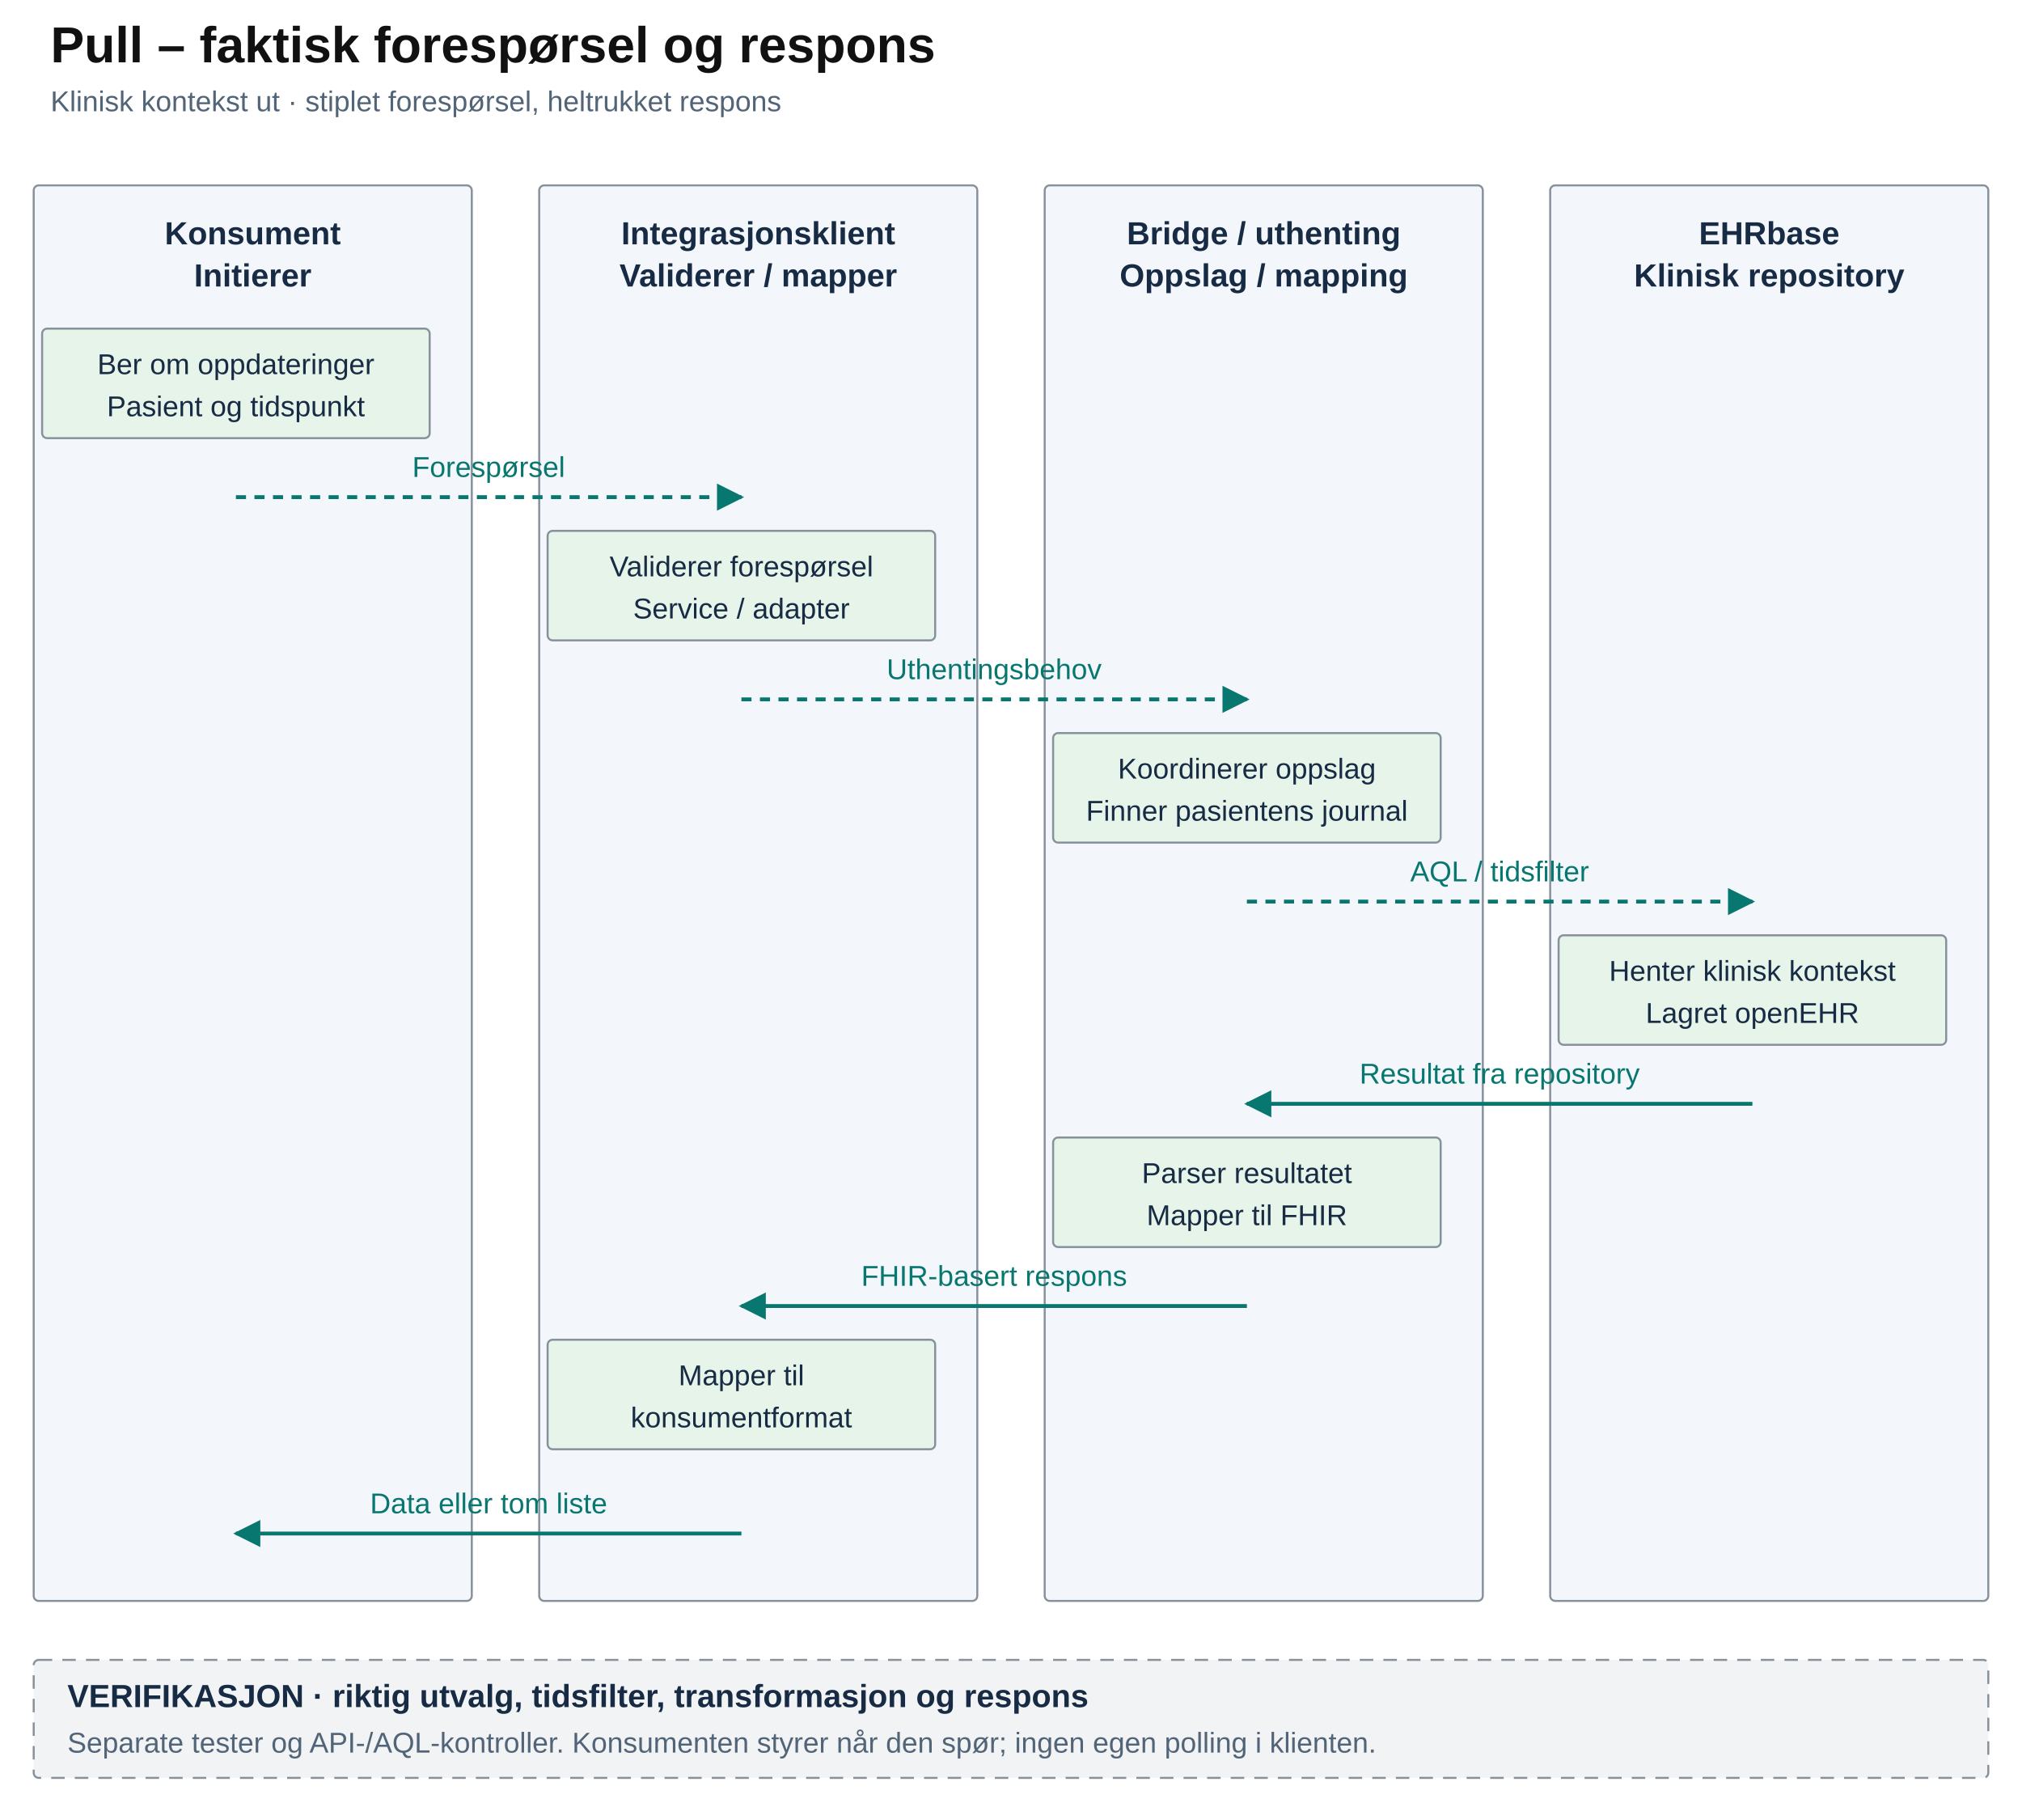
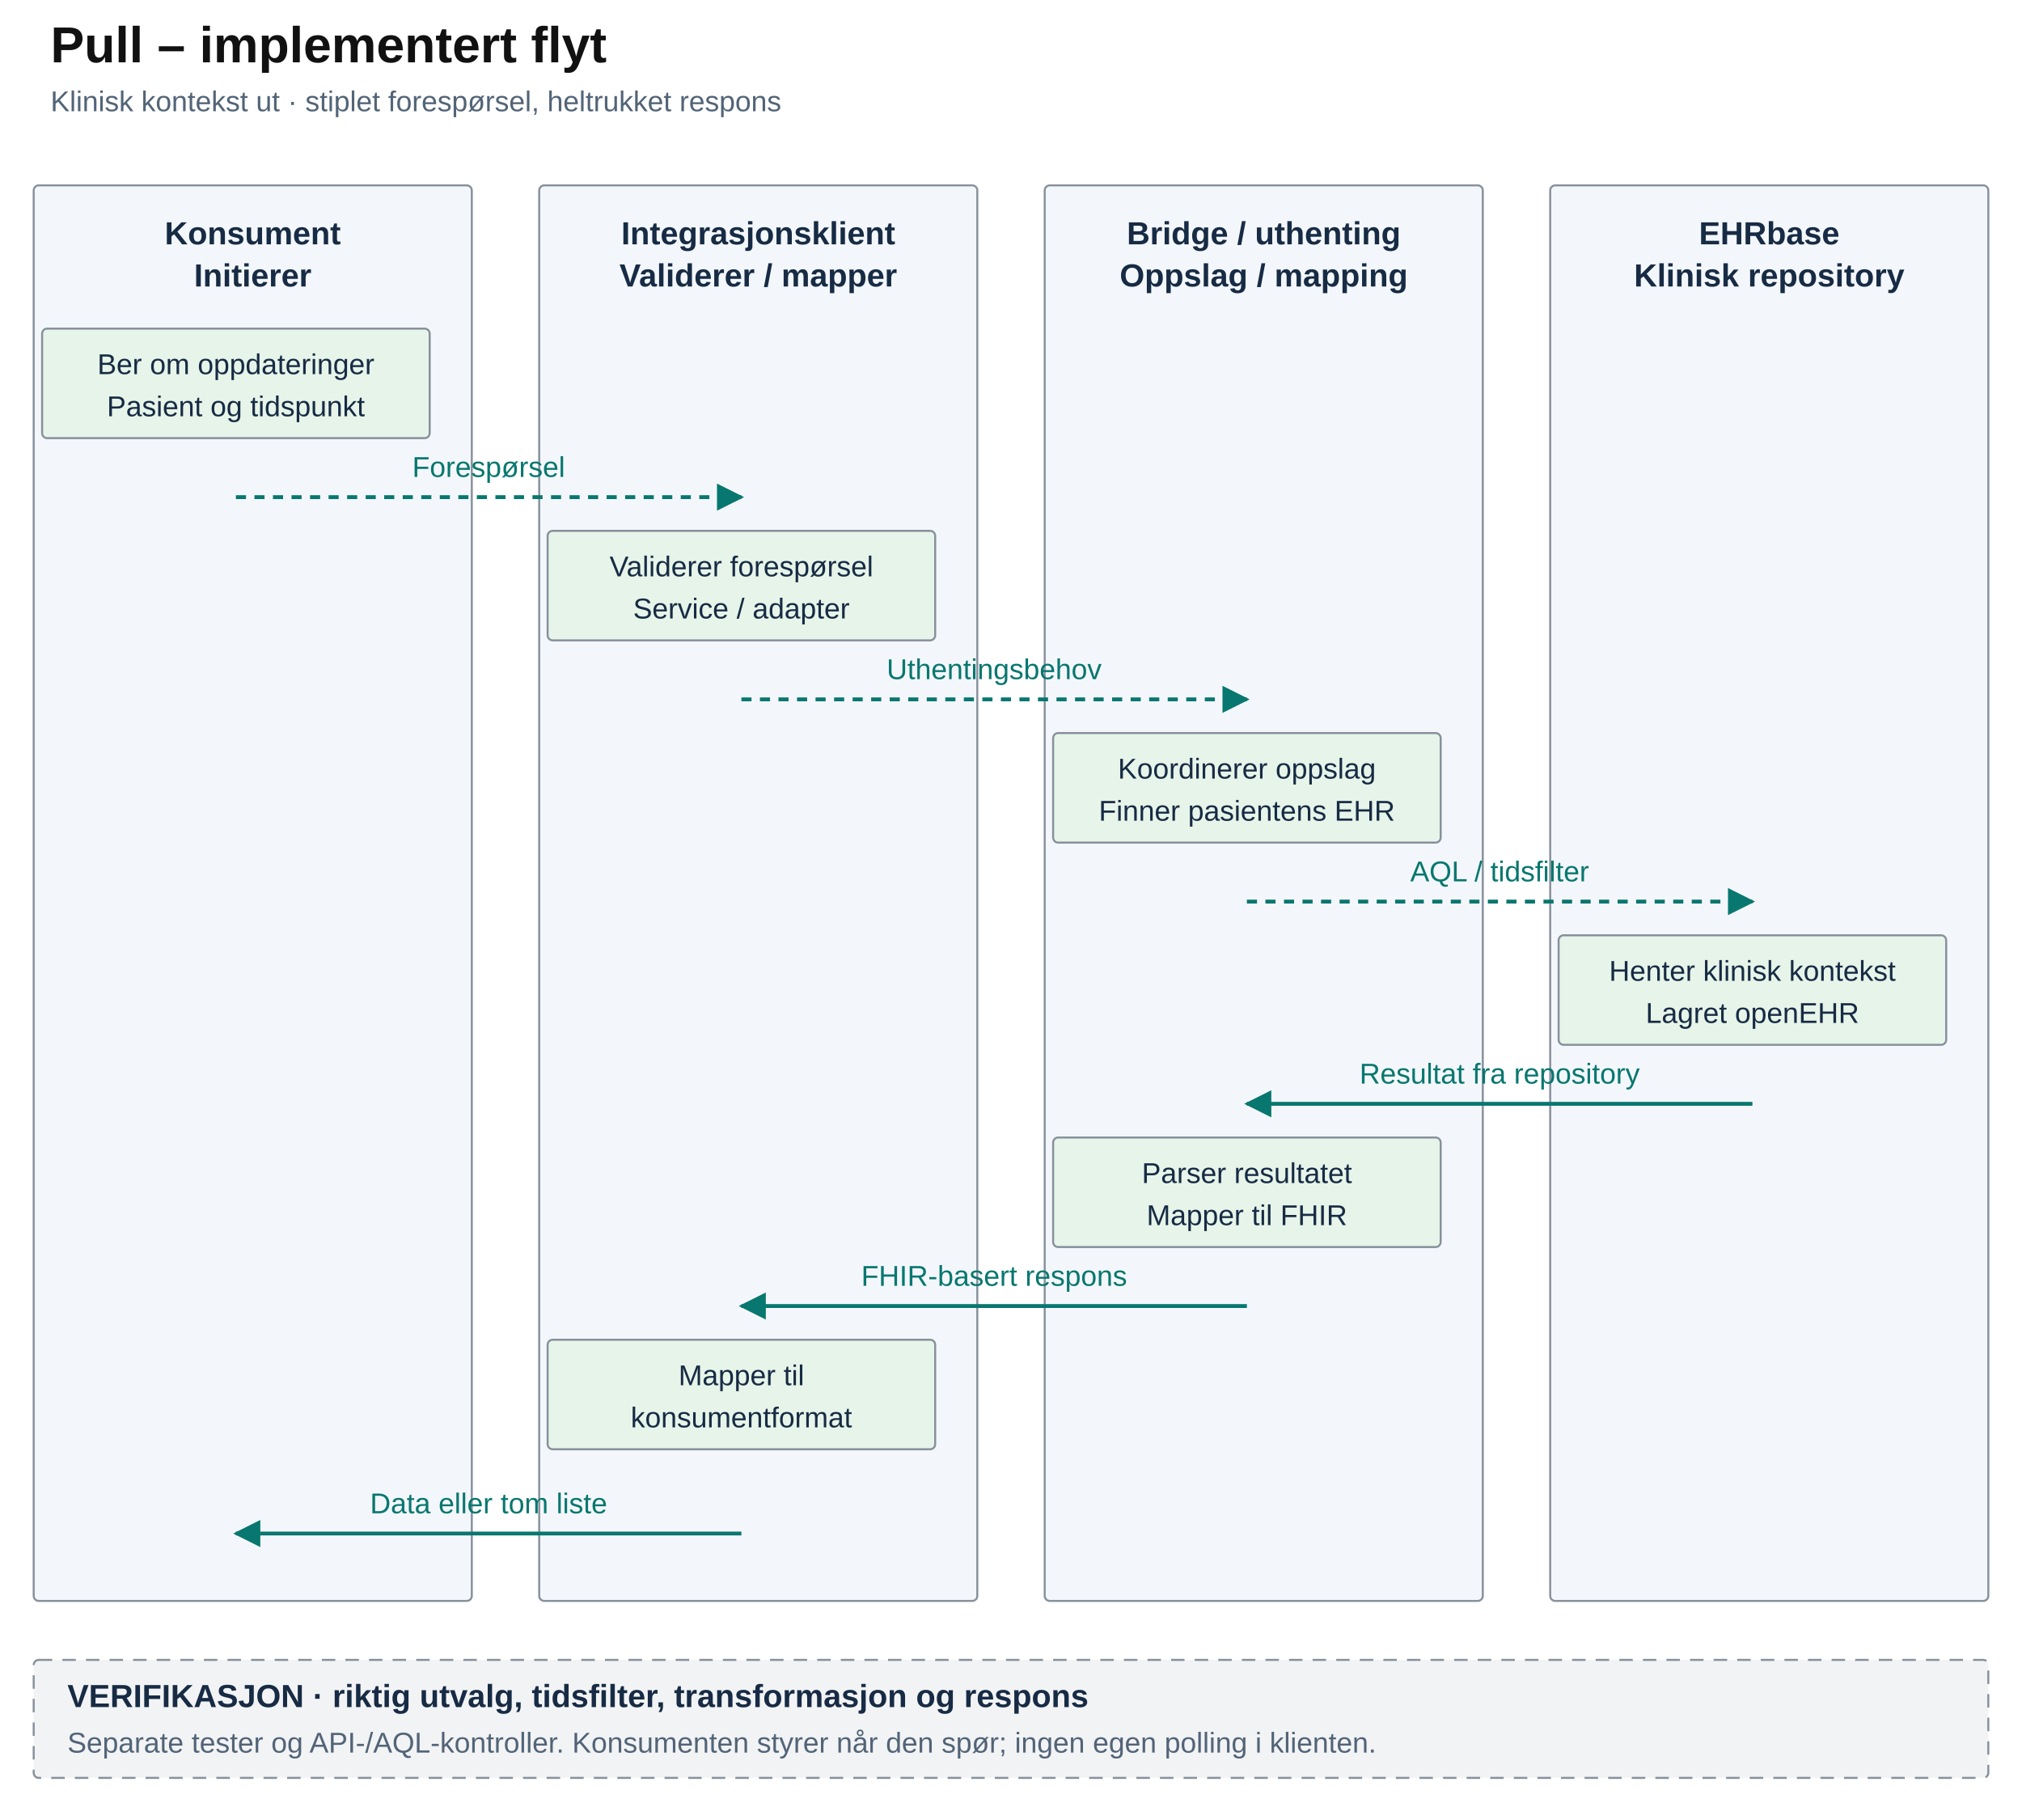
<svg xmlns="http://www.w3.org/2000/svg" width="1200" height="1080" viewBox="0 0 1200 1080" role="img" aria-labelledby="title desc">
  <defs>
    <marker id="neutral" viewBox="0 0 10 10" refX="9" refY="5" markerWidth="7" markerHeight="7" orient="auto-start-reverse">
      <path d="M 0 0 L 10 5 L 0 10 z" fill="#526477" />
    </marker>
    <marker id="push" viewBox="0 0 10 10" refX="9" refY="5" markerWidth="7" markerHeight="7" orient="auto-start-reverse">
      <path d="M 0 0 L 10 5 L 0 10 z" fill="#a54b13" />
    </marker>
    <marker id="pull" viewBox="0 0 10 10" refX="9" refY="5" markerWidth="7" markerHeight="7" orient="auto-start-reverse">
      <path d="M 0 0 L 10 5 L 0 10 z" fill="#08776f" />
    </marker>
  </defs>
  <g font-family="Arial, Helvetica, sans-serif">
    <rect width="1200" height="1080" rx="0" fill="#ffffff" />
-     <text x="30" y="37" font-size="30" fill="#111111" font-weight="700" text-anchor="start">Pull – faktisk forespørsel og respons</text>
+     <text x="30" y="37" font-size="30" fill="#111111" font-weight="700" text-anchor="start">Pull – implementert flyt</text>
    <text x="30" y="66" font-size="17" fill="#526477" font-weight="400" text-anchor="start">Klinisk kontekst ut · stiplet forespørsel, heltrukket respons</text>
    <rect x="20" y="110" width="260" height="840" rx="3" fill="#f3f7fb" stroke="#87919c" stroke-width="1.2" />
    <text x="150" y="145" font-size="19" fill="#172b44" font-weight="700" text-anchor="middle">Konsument</text>
    <text x="150" y="170" font-size="19" fill="#172b44" font-weight="700" text-anchor="middle">Initierer</text>
    <rect x="320" y="110" width="260" height="840" rx="3" fill="#f3f7fb" stroke="#87919c" stroke-width="1.2" />
    <text x="450" y="145" font-size="19" fill="#172b44" font-weight="700" text-anchor="middle">Integrasjonsklient</text>
    <text x="450" y="170" font-size="19" fill="#172b44" font-weight="700" text-anchor="middle">Validerer / mapper</text>
    <rect x="620" y="110" width="260" height="840" rx="3" fill="#f3f7fb" stroke="#87919c" stroke-width="1.2" />
    <text x="750" y="145" font-size="19" fill="#172b44" font-weight="700" text-anchor="middle">Bridge / uthenting</text>
    <text x="750" y="170" font-size="19" fill="#172b44" font-weight="700" text-anchor="middle">Oppslag / mapping</text>
    <rect x="920" y="110" width="260" height="840" rx="3" fill="#f3f7fb" stroke="#87919c" stroke-width="1.2" />
    <text x="1050" y="145" font-size="19" fill="#172b44" font-weight="700" text-anchor="middle">EHRbase</text>
    <text x="1050" y="170" font-size="19" fill="#172b44" font-weight="700" text-anchor="middle">Klinisk repository</text>
    <rect x="25" y="195" width="230" height="65" rx="3" fill="#e7f4e9" stroke="#87919c" stroke-width="1.2" />
    <text x="140" y="222" font-size="17" fill="#172b44" font-weight="400" text-anchor="middle">Ber om oppdateringer</text>
    <text x="140" y="247" font-size="17" fill="#172b44" font-weight="400" text-anchor="middle">Pasient og tidspunkt</text>
    <polyline points="140,295 440,295" fill="none" stroke="#08776f" stroke-width="2.3" stroke-linejoin="round" marker-end="url(#pull)" stroke-dasharray="6 5" />
    <text x="290.0" y="283" font-size="17" fill="#08776f" font-weight="400" text-anchor="middle">Forespørsel</text>
    <rect x="325" y="315" width="230" height="65" rx="3" fill="#e7f4e9" stroke="#87919c" stroke-width="1.2" />
    <text x="440" y="342" font-size="17" fill="#172b44" font-weight="400" text-anchor="middle">Validerer forespørsel</text>
    <text x="440" y="367" font-size="17" fill="#172b44" font-weight="400" text-anchor="middle">Service / adapter</text>
    <polyline points="440,415 740,415" fill="none" stroke="#08776f" stroke-width="2.3" stroke-linejoin="round" marker-end="url(#pull)" stroke-dasharray="6 5" />
    <text x="590.0" y="403" font-size="17" fill="#08776f" font-weight="400" text-anchor="middle">Uthentingsbehov</text>
    <rect x="625" y="435" width="230" height="65" rx="3" fill="#e7f4e9" stroke="#87919c" stroke-width="1.2" />
    <text x="740" y="462" font-size="17" fill="#172b44" font-weight="400" text-anchor="middle">Koordinerer oppslag</text>
-     <text x="740" y="487" font-size="17" fill="#172b44" font-weight="400" text-anchor="middle">Finner pasientens journal</text>
+     <text x="740" y="487" font-size="17" fill="#172b44" font-weight="400" text-anchor="middle">Finner pasientens EHR</text>
    <polyline points="740,535 1040,535" fill="none" stroke="#08776f" stroke-width="2.3" stroke-linejoin="round" marker-end="url(#pull)" stroke-dasharray="6 5" />
    <text x="890.0" y="523" font-size="17" fill="#08776f" font-weight="400" text-anchor="middle">AQL / tidsfilter</text>
    <rect x="925" y="555" width="230" height="65" rx="3" fill="#e7f4e9" stroke="#87919c" stroke-width="1.2" />
    <text x="1040" y="582" font-size="17" fill="#172b44" font-weight="400" text-anchor="middle">Henter klinisk kontekst</text>
    <text x="1040" y="607" font-size="17" fill="#172b44" font-weight="400" text-anchor="middle">Lagret openEHR</text>
    <polyline points="1040,655 740,655" fill="none" stroke="#08776f" stroke-width="2.3" stroke-linejoin="round" marker-end="url(#pull)" />
    <text x="890.0" y="643" font-size="17" fill="#08776f" font-weight="400" text-anchor="middle">Resultat fra repository</text>
    <rect x="625" y="675" width="230" height="65" rx="3" fill="#e7f4e9" stroke="#87919c" stroke-width="1.2" />
    <text x="740" y="702" font-size="17" fill="#172b44" font-weight="400" text-anchor="middle">Parser resultatet</text>
    <text x="740" y="727" font-size="17" fill="#172b44" font-weight="400" text-anchor="middle">Mapper til FHIR</text>
    <polyline points="740,775 440,775" fill="none" stroke="#08776f" stroke-width="2.3" stroke-linejoin="round" marker-end="url(#pull)" />
    <text x="590.0" y="763" font-size="17" fill="#08776f" font-weight="400" text-anchor="middle">FHIR-basert respons</text>
    <rect x="325" y="795" width="230" height="65" rx="3" fill="#e7f4e9" stroke="#87919c" stroke-width="1.2" />
    <text x="440" y="822" font-size="17" fill="#172b44" font-weight="400" text-anchor="middle">Mapper til</text>
    <text x="440" y="847" font-size="17" fill="#172b44" font-weight="400" text-anchor="middle">konsumentformat</text>
    <polyline points="440,910 140,910" fill="none" stroke="#08776f" stroke-width="2.3" stroke-linejoin="round" marker-end="url(#pull)" />
    <text x="290.0" y="898" font-size="17" fill="#08776f" font-weight="400" text-anchor="middle">Data eller tom liste</text>
    <rect x="20" y="985" width="1160" height="70" rx="3" fill="#f2f3f5" stroke="#87919c" stroke-width="1.2" stroke-dasharray="8 6" />
    <text x="40" y="1013" font-size="19" fill="#172b44" font-weight="700" text-anchor="start">VERIFIKASJON · riktig utvalg, tidsfilter, transformasjon og respons</text>
    <text x="40" y="1040" font-size="17" fill="#526477" font-weight="400" text-anchor="start">Separate tester og API-/AQL-kontroller. Konsumenten styrer når den spør; ingen egen polling i klienten.</text>
  </g>
</svg>
